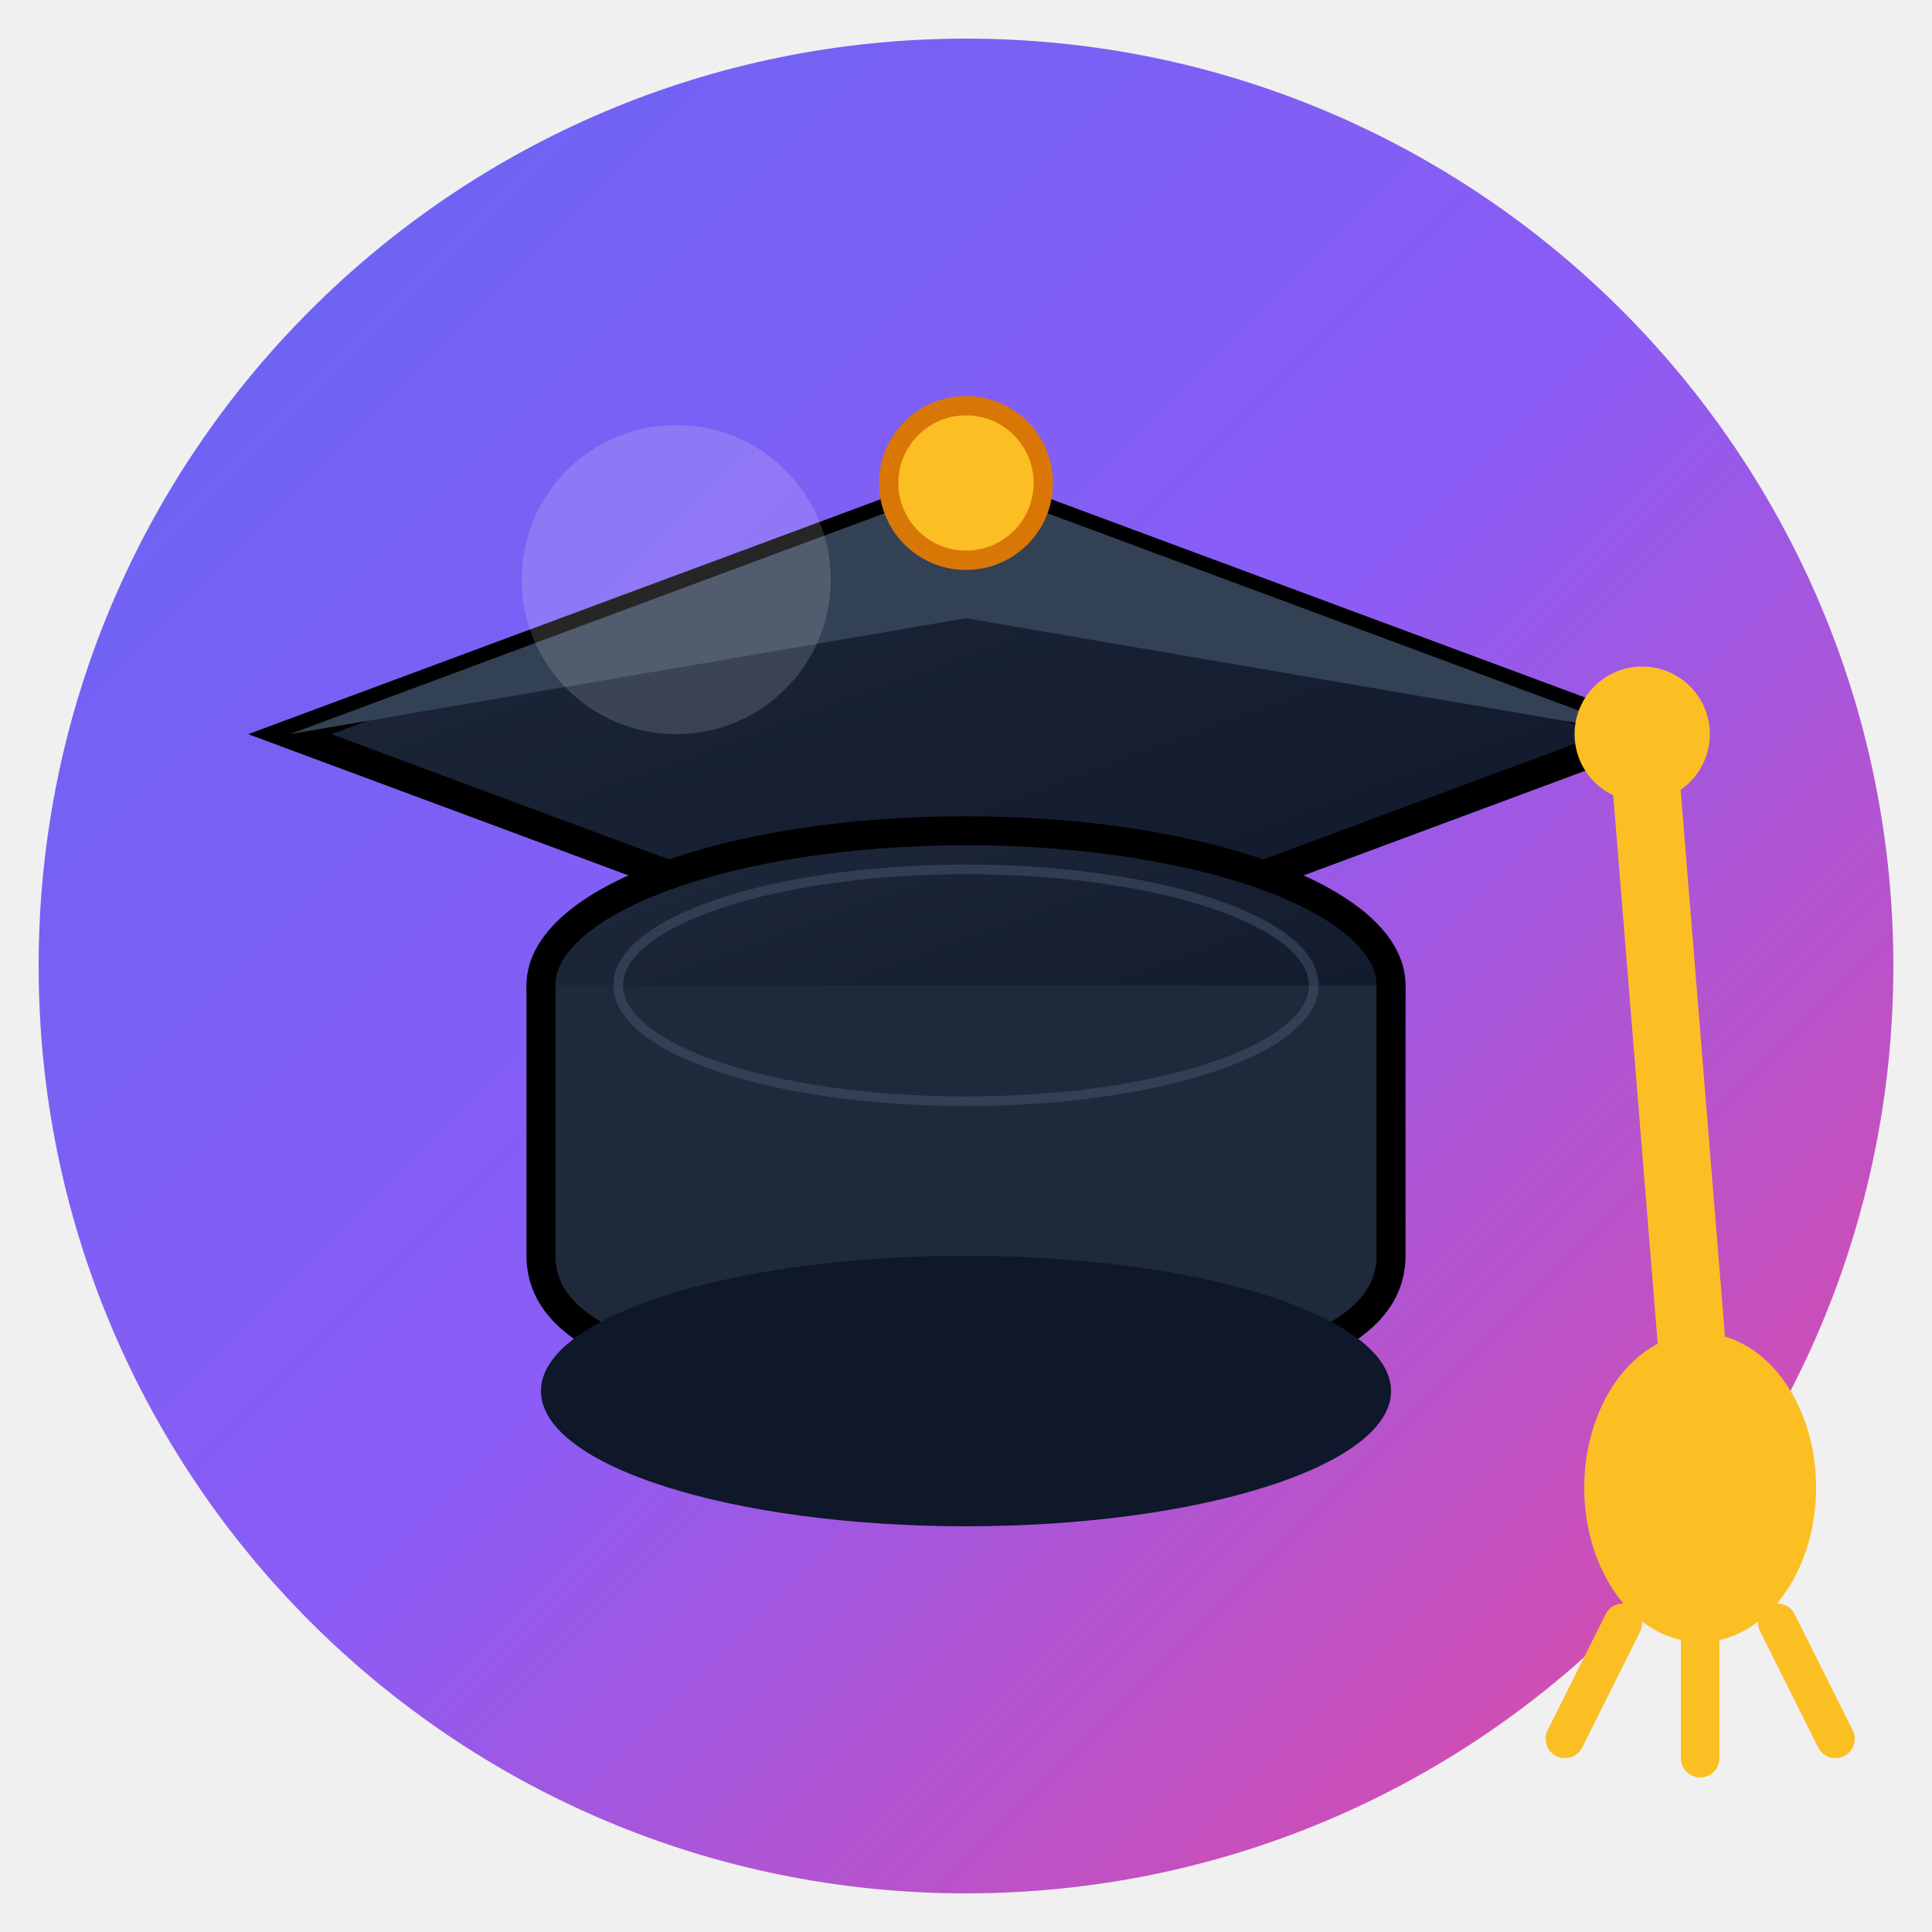
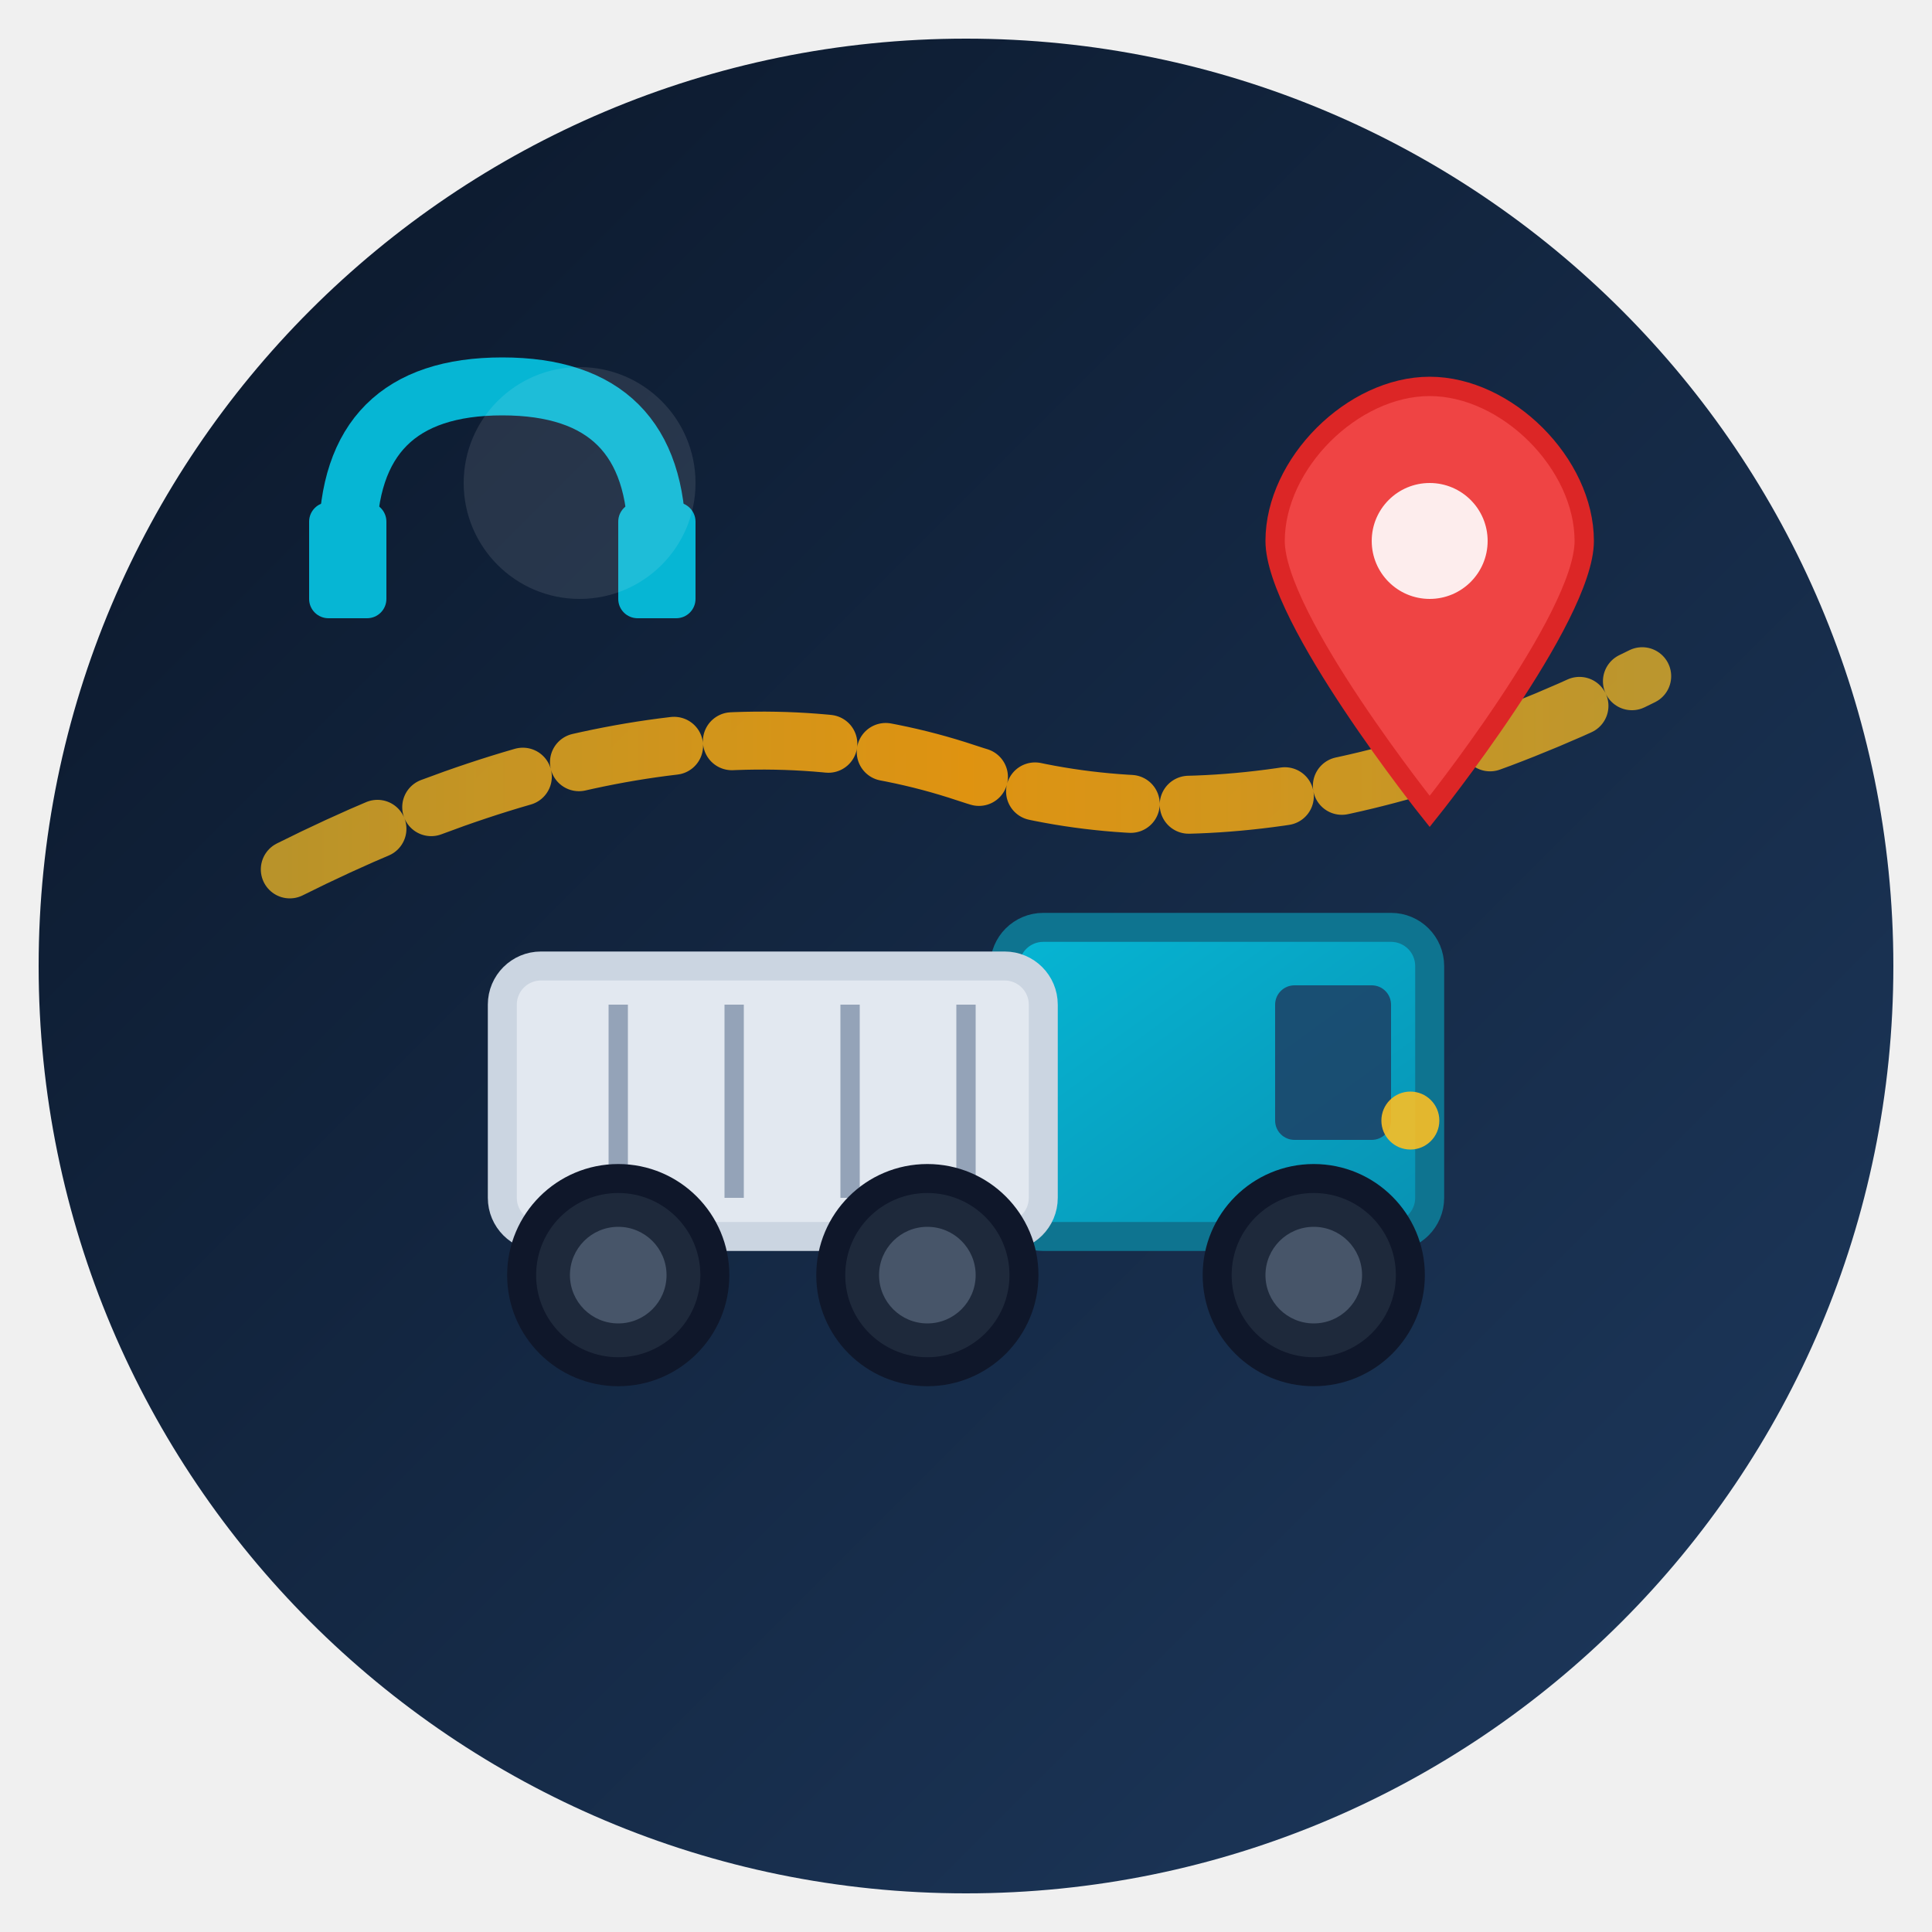
<svg xmlns="http://www.w3.org/2000/svg" viewBox="0 0 100 100">
  <defs>
-     <linearGradient id="grad1" x1="0%" y1="0%" x2="100%" y2="100%">
-       <stop offset="0%" style="stop-color:#6366f1;stop-opacity:1" />
-       <stop offset="50%" style="stop-color:#8b5cf6;stop-opacity:1" />
-       <stop offset="100%" style="stop-color:#ec4899;stop-opacity:1" />
+     <linearGradient id="bgGrad" x1="0%" y1="0%" x2="100%" y2="100%">
+       <stop offset="0%" style="stop-color:#0a1628;stop-opacity:1" />
+       <stop offset="100%" style="stop-color:#1e3a5f;stop-opacity:1" />
    </linearGradient>
-     <linearGradient id="capGrad" x1="0%" y1="0%" x2="100%" y2="100%">
-       <stop offset="0%" style="stop-color:#1e293b;stop-opacity:1" />
-       <stop offset="100%" style="stop-color:#0f172a;stop-opacity:1" />
+     <linearGradient id="truckGrad" x1="0%" y1="0%" x2="100%" y2="100%">
+       <stop offset="0%" style="stop-color:#06b6d4;stop-opacity:1" />
+       <stop offset="100%" style="stop-color:#0891b2;stop-opacity:1" />
+     </linearGradient>
+     <linearGradient id="routeGrad" x1="0%" y1="0%" x2="100%" y2="0%">
+       <stop offset="0%" style="stop-color:#fbbf24;stop-opacity:0.8" />
+       <stop offset="50%" style="stop-color:#f59e0b;stop-opacity:1" />
+       <stop offset="100%" style="stop-color:#fbbf24;stop-opacity:0.8" />
    </linearGradient>
  </defs>
-   <circle cx="50" cy="50" r="48" fill="url(#grad1)" />
-   <path d="M 50 25 L 15 38 L 50 51 L 85 38 Z" fill="url(#capGrad)" stroke="#000000" stroke-width="1.5" />
-   <path d="M 15 38 L 50 25 L 85 38 L 50 32 Z" fill="#334155" />
-   <ellipse cx="50" cy="51" rx="22" ry="8" fill="url(#capGrad)" stroke="#000000" stroke-width="1.5" />
-   <path d="M 28 51 L 28 65 Q 28 72 50 72 Q 72 72 72 65 L 72 51" fill="#1e293b" stroke="#000000" stroke-width="1.5" />
-   <ellipse cx="50" cy="72" rx="22" ry="7" fill="#0f172a" />
-   <line x1="85" y1="38" x2="88" y2="75" stroke="#fbbf24" stroke-width="3.5" stroke-linecap="round" />
-   <circle cx="85" cy="38" r="3.5" fill="#fbbf24" />
-   <ellipse cx="88" cy="77" rx="6" ry="8" fill="#fbbf24" />
-   <line x1="84" y1="84" x2="81" y2="90" stroke="#fbbf24" stroke-width="2" stroke-linecap="round" />
-   <line x1="88" y1="85" x2="88" y2="91" stroke="#fbbf24" stroke-width="2" stroke-linecap="round" />
-   <line x1="92" y1="84" x2="95" y2="90" stroke="#fbbf24" stroke-width="2" stroke-linecap="round" />
-   <circle cx="50" cy="25" r="4" fill="#fbbf24" stroke="#d97706" stroke-width="1" />
-   <circle cx="35" cy="30" r="8" fill="#ffffff" opacity="0.15" />
-   <ellipse cx="50" cy="51" rx="18" ry="6" fill="none" stroke="#475569" stroke-width="0.5" opacity="0.5" />
+   <circle cx="50" cy="50" r="48" fill="url(#bgGrad)" />
+   <path d="M 15 45 Q 35 35, 50 40 T 85 35" stroke="url(#routeGrad)" stroke-width="3" stroke-linecap="round" stroke-dasharray="5,3" fill="none" opacity="0.9" />
+   <rect x="52" y="48" width="22" height="16" rx="2" fill="url(#truckGrad)" stroke="#0e7490" stroke-width="1.5" />
+   <rect x="66" y="51" width="6" height="8" rx="1" fill="#1e3a5f" opacity="0.8" />
+   <rect x="26" y="50" width="28" height="14" rx="2" fill="#e2e8f0" stroke="#cbd5e1" stroke-width="1.5" />
+   <line x1="32" y1="52" x2="32" y2="62" stroke="#94a3b8" stroke-width="1" />
+   <line x1="38" y1="52" x2="38" y2="62" stroke="#94a3b8" stroke-width="1" />
+   <line x1="44" y1="52" x2="44" y2="62" stroke="#94a3b8" stroke-width="1" />
+   <line x1="50" y1="52" x2="50" y2="62" stroke="#94a3b8" stroke-width="1" />
+   <circle cx="32" cy="66" r="5" fill="#1e293b" stroke="#0f172a" stroke-width="1.5" />
+   <circle cx="32" cy="66" r="2.5" fill="#475569" />
+   <circle cx="48" cy="66" r="5" fill="#1e293b" stroke="#0f172a" stroke-width="1.5" />
+   <circle cx="48" cy="66" r="2.5" fill="#475569" />
+   <circle cx="68" cy="66" r="5" fill="#1e293b" stroke="#0f172a" stroke-width="1.5" />
+   <circle cx="68" cy="66" r="2.5" fill="#475569" />
+   <circle cx="73" cy="58" r="1.5" fill="#fbbf24" opacity="0.9" />
+   <path d="M 82 28 C 82 24, 78 20, 74 20 C 70 20, 66 24, 66 28 C 66 32, 74 42, 74 42 C 74 42, 82 32, 82 28 Z" fill="#ef4444" stroke="#dc2626" stroke-width="1" />
+   <circle cx="74" cy="28" r="3" fill="#fff" opacity="0.9" />
+   <path d="M 18 28 Q 18 20, 26 20 Q 34 20, 34 28" stroke="#06b6d4" stroke-width="3" stroke-linecap="round" fill="none" />
+   <rect x="16" y="26" width="4" height="6" rx="1" fill="#06b6d4" />
+   <rect x="32" y="26" width="4" height="6" rx="1" fill="#06b6d4" />
+   <circle cx="30" cy="25" r="6" fill="#ffffff" opacity="0.1" />
</svg>
